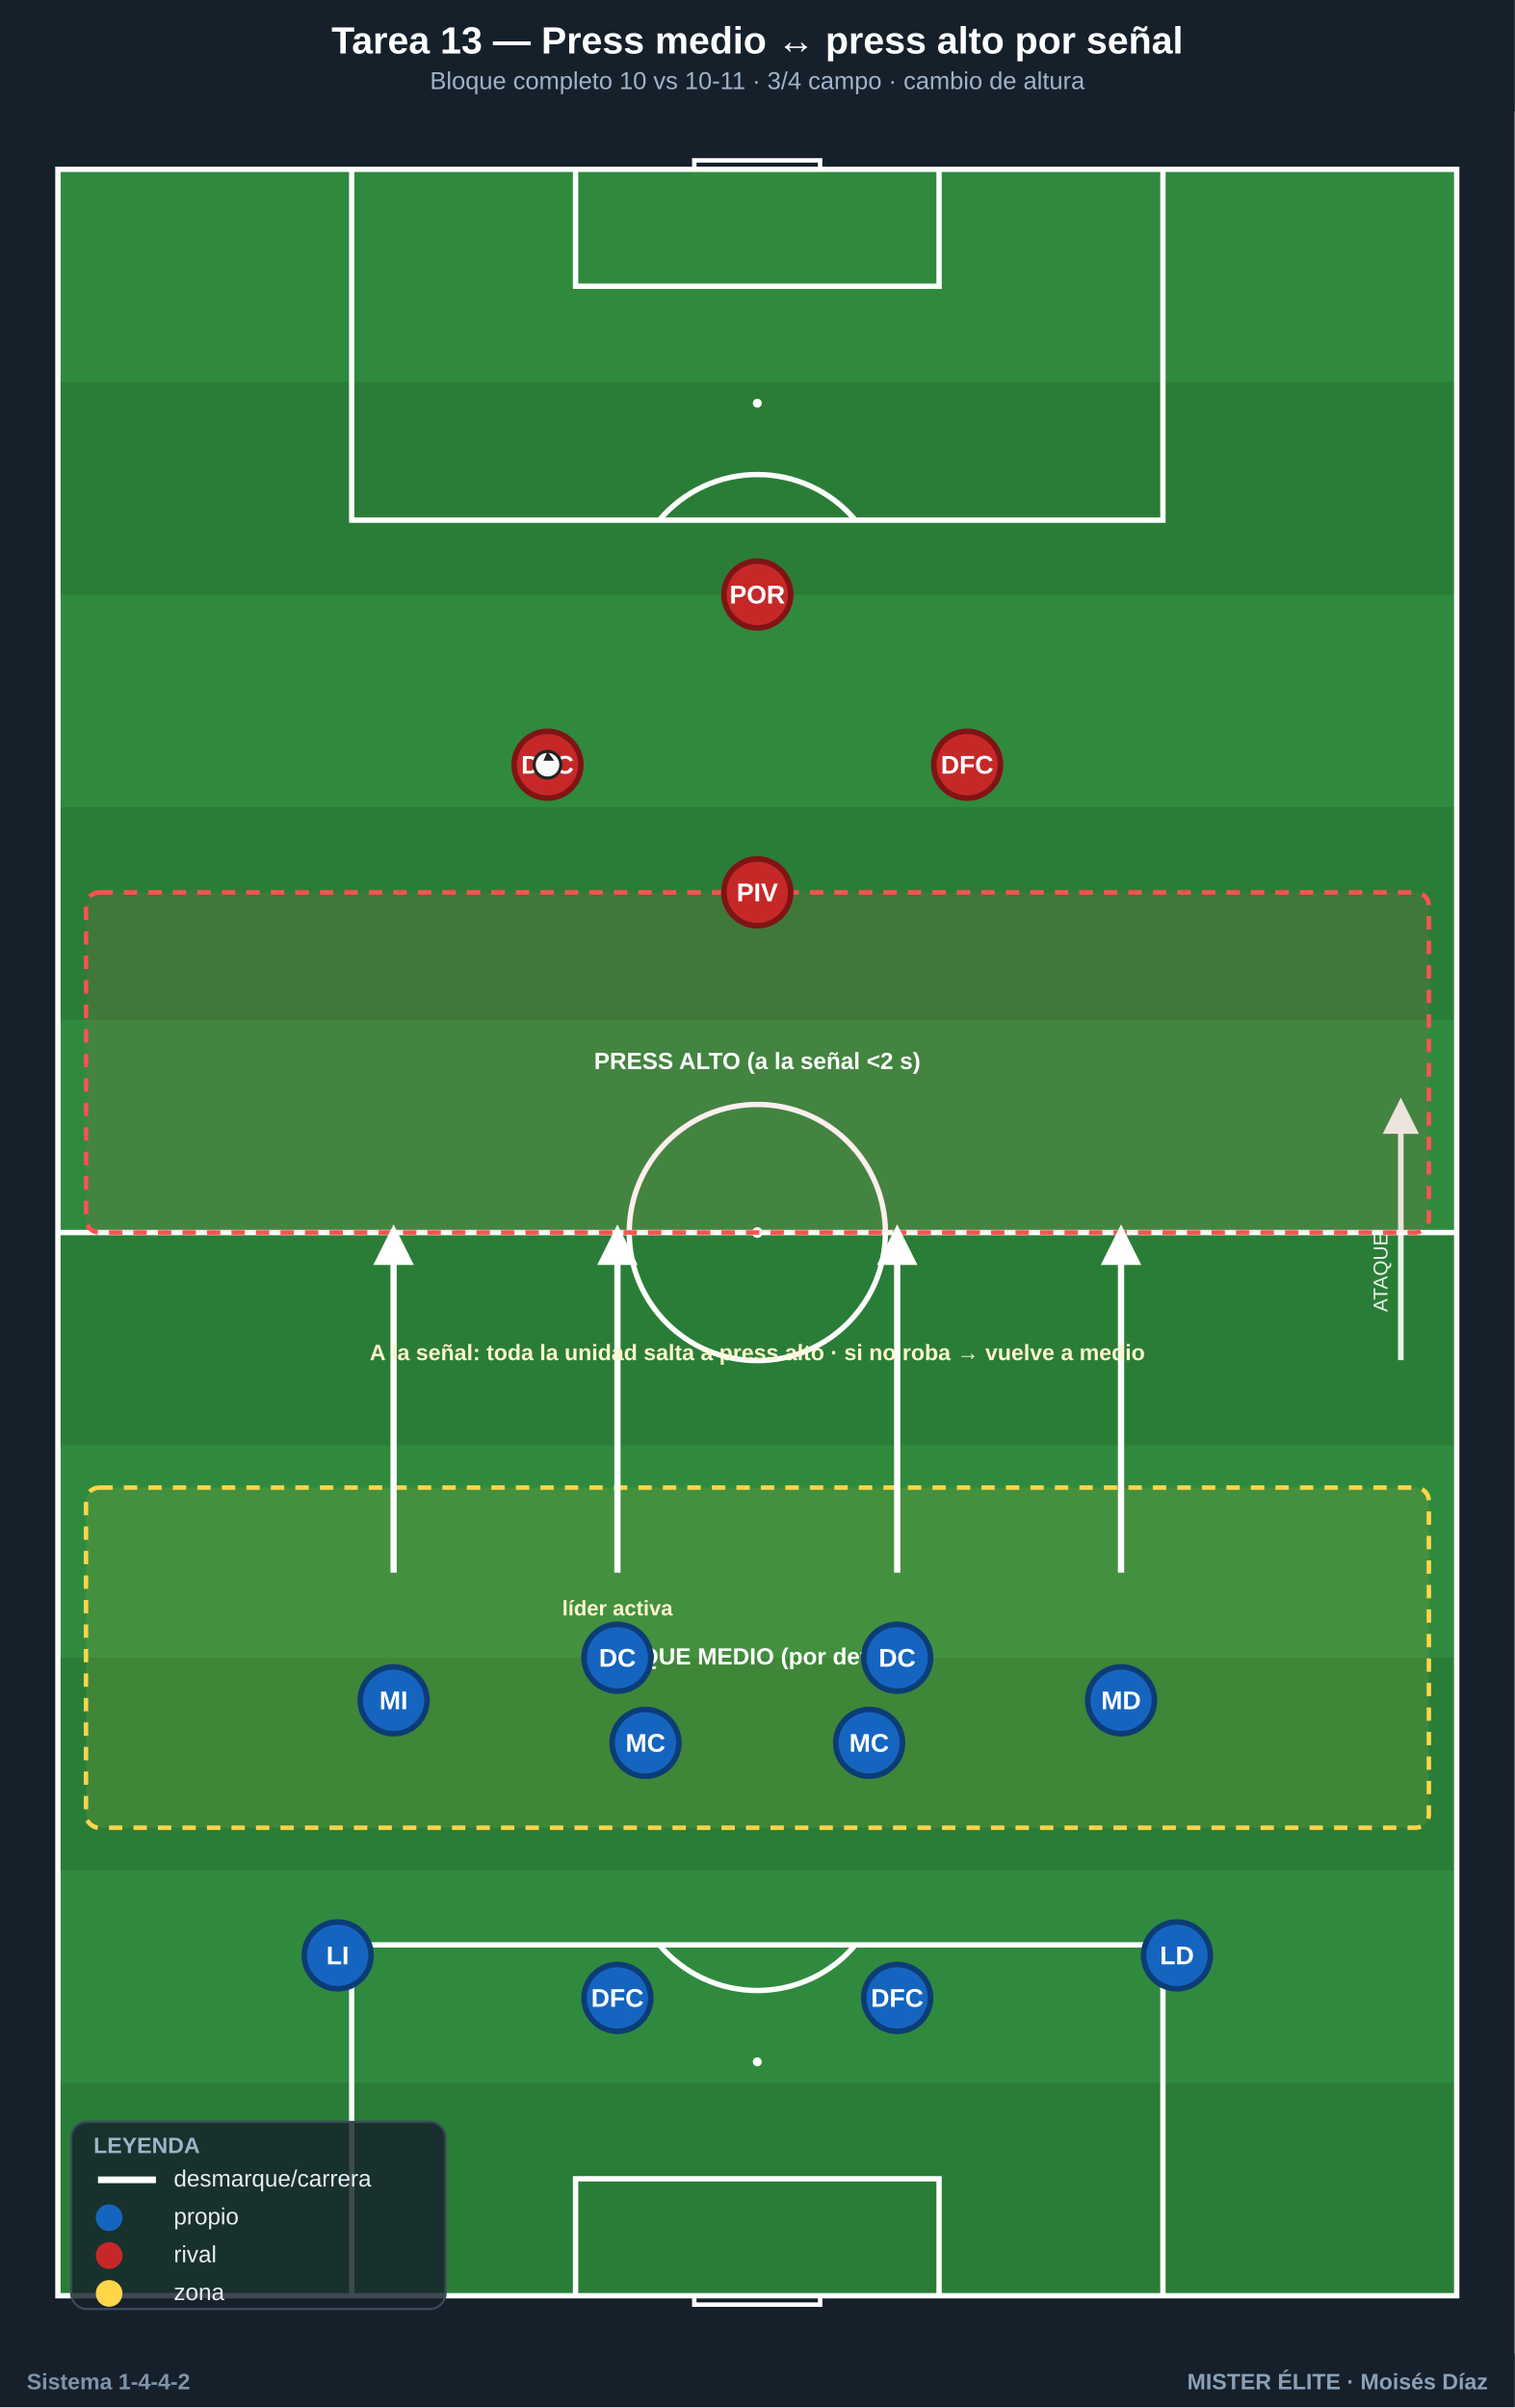
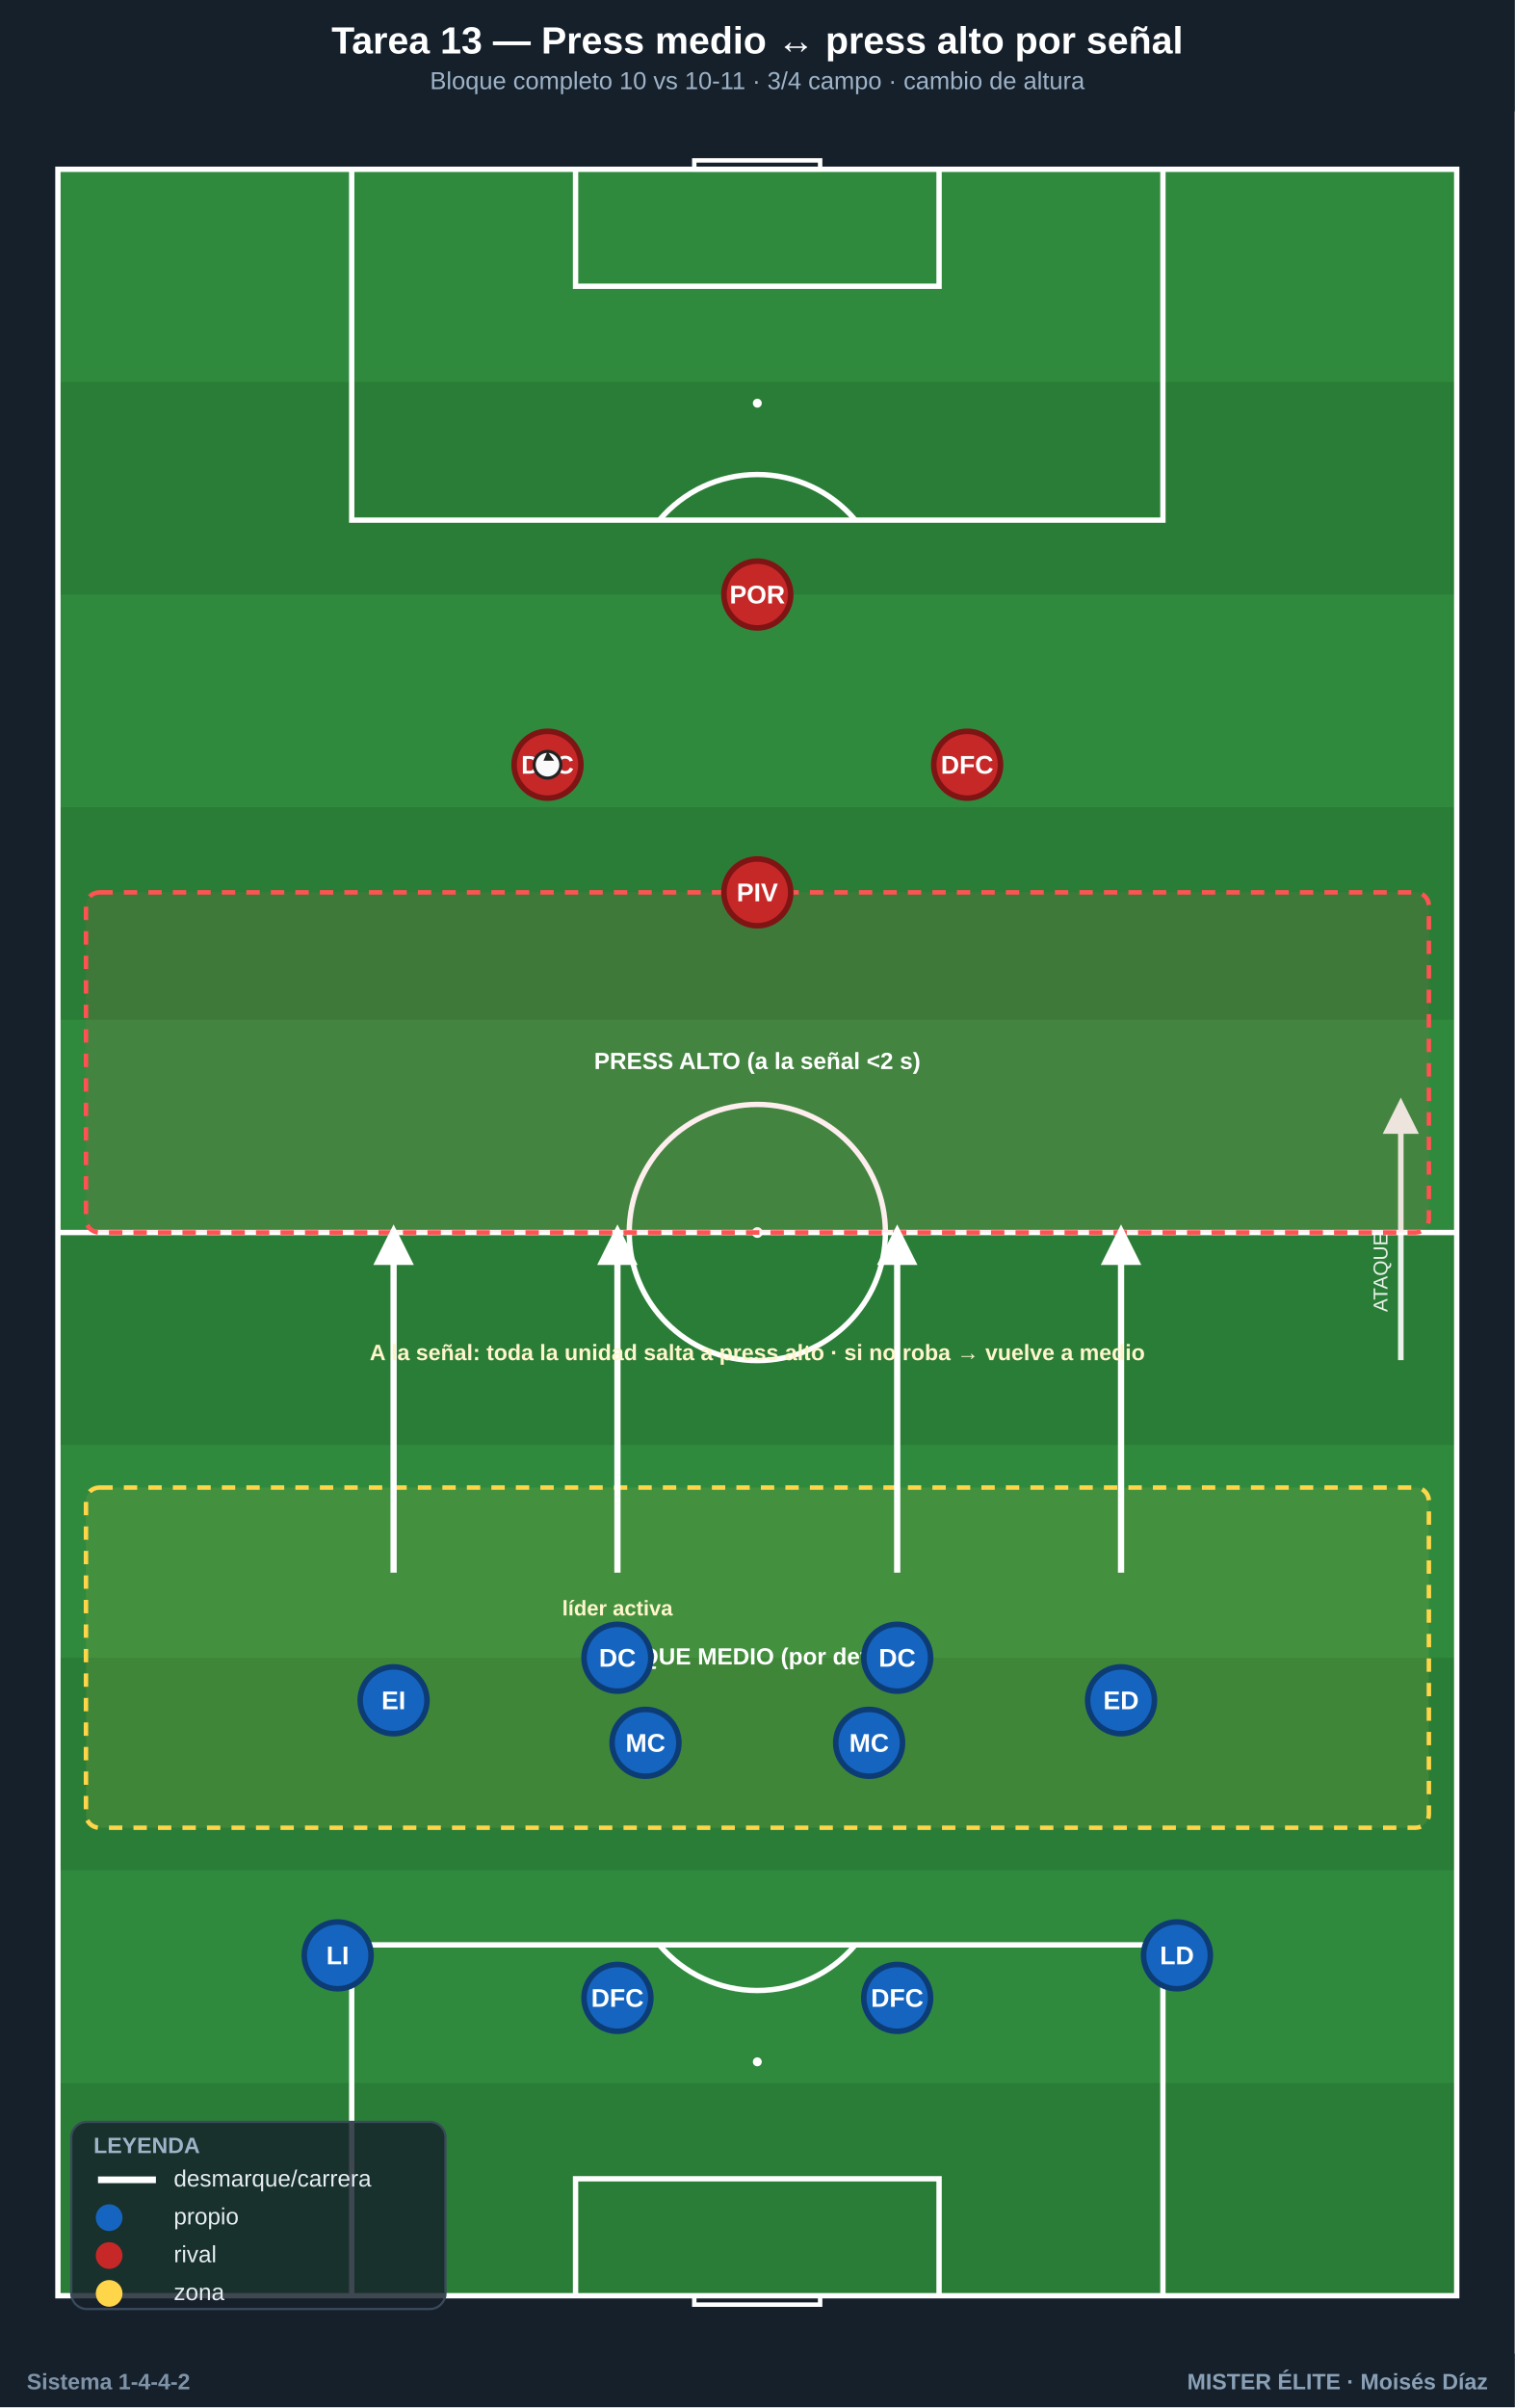
<svg xmlns="http://www.w3.org/2000/svg" viewBox="0 0 680 1081" width="680" height="1081" font-family="Segoe UI,Arial,sans-serif">
  <defs>
    <linearGradient id="sky" x1="0" y1="0" x2="0" y2="1">
      <stop offset="0" stop-color="#2f8a3e" />
      <stop offset="1" stop-color="#2b8139" />
    </linearGradient>
    <marker id="ah_pass" viewBox="0 0 10 10" refX="8" refY="5" markerWidth="6.5" markerHeight="6.5" orient="auto-start-reverse">
      <path d="M0,0 L10,5 L0,10 z" fill="#ffd54a" />
    </marker>
    <marker id="ah_run" viewBox="0 0 10 10" refX="8" refY="5" markerWidth="6.5" markerHeight="6.5" orient="auto-start-reverse">
      <path d="M0,0 L10,5 L0,10 z" fill="#ffffff" />
    </marker>
    <marker id="ah_drive" viewBox="0 0 10 10" refX="8" refY="5" markerWidth="6.5" markerHeight="6.5" orient="auto-start-reverse">
      <path d="M0,0 L10,5 L0,10 z" fill="#7ee0ff" />
    </marker>
    <marker id="ah_white" viewBox="0 0 10 10" refX="8" refY="5" markerWidth="6.5" markerHeight="6.5" orient="auto-start-reverse">
      <path d="M0,0 L10,5 L0,10 z" fill="#ffffff" />
    </marker>
  </defs>
  <rect x="0.0" y="0.0" width="680.0" height="1080.6" fill="#15202b" />
  <rect x="26.0" y="76.0" width="628.0" height="96.0" fill="#2f8a3e" />
  <rect x="26.0" y="171.5" width="628.0" height="96.0" fill="#2a7d36" />
  <rect x="26.0" y="266.9" width="628.0" height="96.0" fill="#2f8a3e" />
  <rect x="26.0" y="362.4" width="628.0" height="96.0" fill="#2a7d36" />
  <rect x="26.0" y="457.8" width="628.0" height="96.0" fill="#2f8a3e" />
  <rect x="26.0" y="553.3" width="628.0" height="96.0" fill="#2a7d36" />
  <rect x="26.0" y="648.7" width="628.0" height="96.0" fill="#2f8a3e" />
  <rect x="26.0" y="744.2" width="628.0" height="96.0" fill="#2a7d36" />
  <rect x="26.0" y="839.6" width="628.0" height="96.0" fill="#2f8a3e" />
  <rect x="26.0" y="935.1" width="628.0" height="96.0" fill="#2a7d36" />
  <rect x="26.0" y="76.0" width="628.0" height="954.6" fill="none" stroke="#ffffff" stroke-width="2.4" />
  <line x1="26.0" y1="553.3" x2="654.0" y2="553.3" stroke="#ffffff" stroke-width="2.4" opacity="1" />
  <circle cx="340.0" cy="553.3" r="57.5" fill="none" stroke="#ffffff" stroke-width="2.4" />
  <circle cx="340.0" cy="553.3" r="2.4" fill="#ffffff" />
  <path d="M157.9,76.0 L157.9,233.5 L522.1,233.5 L522.1,76.0" fill="none" stroke="#ffffff" stroke-width="2.4" />
  <path d="M258.4,76.0 L258.4,128.5 L421.6,128.5 L421.6,76.0" fill="none" stroke="#ffffff" stroke-width="2.4" />
  <circle cx="340.0" cy="181.0" r="2.0" fill="#ffffff" />
  <rect x="311.7" y="72.0" width="56.5" height="4" fill="none" stroke="#ffffff" stroke-width="2" />
  <path d="M296.0,233.5 A57.5,57.5 0 0 1 384.0,233.5" fill="none" stroke="#ffffff" stroke-width="2.4" />
  <path d="M157.9,1030.6 L157.9,873.1 L522.1,873.1 L522.1,1030.6" fill="none" stroke="#ffffff" stroke-width="2.4" />
  <path d="M258.4,1030.6 L258.4,978.1 L421.6,978.1 L421.6,1030.6" fill="none" stroke="#ffffff" stroke-width="2.4" />
  <circle cx="340.0" cy="925.6" r="2.0" fill="#ffffff" />
  <rect x="311.7" y="1030.6" width="56.5" height="4" fill="none" stroke="#ffffff" stroke-width="2" />
  <path d="M296.0,873.1 A57.5,57.5 0 0 0 384.0,873.1" fill="none" stroke="#ffffff" stroke-width="2.4" />
  <rect x="0.0" y="0.0" width="680.0" height="50.0" fill="#15202b" />
  <text x="340.0" y="24.0" font-family="Segoe UI,Arial,sans-serif" font-size="17" font-weight="800" fill="#ffffff" text-anchor="middle">Tarea 13 — Press medio ↔ press alto por señal</text>
  <text x="340.0" y="40.0" font-family="Segoe UI,Arial,sans-serif" font-size="11" font-weight="500" fill="#9fb3c8" text-anchor="middle">Bloque completo 10 vs 10-11 · 3/4 campo · cambio de altura</text>
  <rect x="0.0" y="1056.6" width="680.0" height="24.0" fill="#15202b" />
  <text x="668.0" y="1072.6" font-family="Segoe UI,Arial,sans-serif" font-size="10" font-weight="700" fill="#8aa0b6" text-anchor="end">MISTER ÉLITE · Moisés Díaz</text>
  <text x="12.0" y="1072.6" font-family="Segoe UI,Arial,sans-serif" font-size="10" font-weight="600" fill="#7f93a8" text-anchor="start">Sistema 1-4-4-2</text>
  <g opacity="0.9">
    <line x1="628.9" y1="610.6" x2="628.9" y2="496.0" stroke="#ffffff" stroke-width="2.5" marker-end="url(#ah_white)" />
    <text x="622.9" y="553.3" font-family="Segoe UI,Arial" font-size="9" fill="#ffffff" text-anchor="end" transform="rotate(-90 622.9 553.3)">ATAQUE</text>
  </g>
  <rect x="38.6" y="667.8" width="602.9" height="152.7" rx="6" fill="#ffd54a" fill-opacity="0.1" stroke="#ffd54a" stroke-width="2" stroke-dasharray="6 5" />
  <text x="340.0" y="747.2" font-family="Segoe UI,Arial,sans-serif" font-size="10.5" font-weight="700" fill="#fff" text-anchor="middle">BLOQUE MEDIO (por defecto)</text>
  <rect x="38.6" y="400.6" width="602.9" height="152.7" rx="6" fill="#ff5252" fill-opacity="0.1" stroke="#ff5252" stroke-width="2" stroke-dasharray="6 5" />
  <text x="340.0" y="479.9" font-family="Segoe UI,Arial,sans-serif" font-size="10.5" font-weight="700" fill="#fff" text-anchor="middle">PRESS ALTO (a la señal &lt;2 s)</text>
  <g>
    <circle cx="340.0" cy="266.9" r="15" fill="#c62828" stroke="#7f1414" stroke-width="2.5" />
    <text x="340.0" y="270.9" font-family="Segoe UI,Arial" font-size="11.5" font-weight="800" fill="#fff" text-anchor="middle">POR</text>
  </g>
  <g>
    <circle cx="245.8" cy="343.3" r="15" fill="#c62828" stroke="#7f1414" stroke-width="2.5" />
    <text x="245.8" y="347.3" font-family="Segoe UI,Arial" font-size="11.5" font-weight="800" fill="#fff" text-anchor="middle">DFC</text>
  </g>
  <g>
    <circle cx="434.2" cy="343.3" r="15" fill="#c62828" stroke="#7f1414" stroke-width="2.5" />
    <text x="434.2" y="347.3" font-family="Segoe UI,Arial" font-size="11.5" font-weight="800" fill="#fff" text-anchor="middle">DFC</text>
  </g>
  <g>
    <circle cx="340.0" cy="400.6" r="15" fill="#c62828" stroke="#7f1414" stroke-width="2.5" />
    <text x="340.0" y="404.6" font-family="Segoe UI,Arial" font-size="11.5" font-weight="800" fill="#fff" text-anchor="middle">PIV</text>
  </g>
  <circle cx="245.8" cy="343.3" r="6.0" fill="#fafafa" stroke="#222" stroke-width="1.4" />
  <path d="M245.8,337.3 l3.0,4.2 l-4.8,0 z" fill="#222" />
  <g>
    <circle cx="277.2" cy="744.2" r="15" fill="#1565c0" stroke="#0d3c75" stroke-width="2.5" />
    <text x="277.2" y="748.2" font-family="Segoe UI,Arial" font-size="11.5" font-weight="800" fill="#fff" text-anchor="middle">DC</text>
  </g>
  <text x="277.2" y="725.2" font-family="Segoe UI,Arial,sans-serif" font-size="9.5" font-weight="600" fill="#fff5cc" text-anchor="middle">líder activa</text>
  <g>
    <circle cx="402.8" cy="744.2" r="15" fill="#1565c0" stroke="#0d3c75" stroke-width="2.5" />
    <text x="402.8" y="748.2" font-family="Segoe UI,Arial" font-size="11.5" font-weight="800" fill="#fff" text-anchor="middle">DC</text>
  </g>
  <g>
    <circle cx="176.7" cy="763.3" r="15" fill="#1565c0" stroke="#0d3c75" stroke-width="2.5" />
-     <text x="176.7" y="767.3" font-family="Segoe UI,Arial" font-size="11.5" font-weight="800" fill="#fff" text-anchor="middle">MI</text>
+     <text x="176.7" y="767.3" font-family="Segoe UI,Arial" font-size="11.5" font-weight="800" fill="#fff" text-anchor="middle">EI</text>
  </g>
  <g>
    <circle cx="503.3" cy="763.3" r="15" fill="#1565c0" stroke="#0d3c75" stroke-width="2.5" />
-     <text x="503.3" y="767.3" font-family="Segoe UI,Arial" font-size="11.5" font-weight="800" fill="#fff" text-anchor="middle">MD</text>
+     <text x="503.3" y="767.3" font-family="Segoe UI,Arial" font-size="11.5" font-weight="800" fill="#fff" text-anchor="middle">ED</text>
  </g>
  <g>
    <circle cx="289.8" cy="782.4" r="15" fill="#1565c0" stroke="#0d3c75" stroke-width="2.5" />
    <text x="289.8" y="786.4" font-family="Segoe UI,Arial" font-size="11.5" font-weight="800" fill="#fff" text-anchor="middle">MC</text>
  </g>
  <g>
    <circle cx="390.2" cy="782.4" r="15" fill="#1565c0" stroke="#0d3c75" stroke-width="2.5" />
    <text x="390.2" y="786.4" font-family="Segoe UI,Arial" font-size="11.5" font-weight="800" fill="#fff" text-anchor="middle">MC</text>
  </g>
  <g>
    <circle cx="151.6" cy="877.8" r="15" fill="#1565c0" stroke="#0d3c75" stroke-width="2.5" />
    <text x="151.6" y="881.8" font-family="Segoe UI,Arial" font-size="11.5" font-weight="800" fill="#fff" text-anchor="middle">LI</text>
  </g>
  <g>
    <circle cx="277.2" cy="896.9" r="15" fill="#1565c0" stroke="#0d3c75" stroke-width="2.5" />
    <text x="277.2" y="900.9" font-family="Segoe UI,Arial" font-size="11.5" font-weight="800" fill="#fff" text-anchor="middle">DFC</text>
  </g>
  <g>
    <circle cx="402.8" cy="896.9" r="15" fill="#1565c0" stroke="#0d3c75" stroke-width="2.5" />
    <text x="402.8" y="900.9" font-family="Segoe UI,Arial" font-size="11.5" font-weight="800" fill="#fff" text-anchor="middle">DFC</text>
  </g>
  <g>
    <circle cx="528.4" cy="877.8" r="15" fill="#1565c0" stroke="#0d3c75" stroke-width="2.5" />
    <text x="528.4" y="881.8" font-family="Segoe UI,Arial" font-size="11.5" font-weight="800" fill="#fff" text-anchor="middle">LD</text>
  </g>
  <line x1="176.7" y1="706.0" x2="176.7" y2="553.3" stroke="#ffffff" stroke-width="2.8" marker-end="url(#ah_run)" />
  <line x1="277.2" y1="706.0" x2="277.2" y2="553.3" stroke="#ffffff" stroke-width="2.8" marker-end="url(#ah_run)" />
  <line x1="402.8" y1="706.0" x2="402.8" y2="553.3" stroke="#ffffff" stroke-width="2.8" marker-end="url(#ah_run)" />
  <line x1="503.3" y1="706.0" x2="503.3" y2="553.3" stroke="#ffffff" stroke-width="2.8" marker-end="url(#ah_run)" />
  <text x="340.0" y="610.6" font-family="Segoe UI,Arial,sans-serif" font-size="10" font-weight="600" fill="#fff5cc" text-anchor="middle">A la señal: toda la unidad salta a press alto · si no roba → vuelve a medio</text>
  <g>
    <rect x="32" y="952.56" width="168" height="84" rx="7" fill="#15202b" fill-opacity="0.82" stroke="#3a4a5a" stroke-width="1" />
    <text x="42" y="966.56" font-family="Segoe UI,Arial" font-size="10" font-weight="800" fill="#9fb3c8">LEYENDA</text>
    <line x1="44" y1="978.56" x2="70" y2="978.56" stroke="#ffffff" stroke-width="3" />
    <text x="78" y="981.56" font-family="Segoe UI,Arial" font-size="10.5" fill="#e6edf3">desmarque/carrera</text>
    <circle cx="49" cy="995.56" r="6" fill="#1565c0" />
    <text x="78" y="998.56" font-family="Segoe UI,Arial" font-size="10.5" fill="#e6edf3">propio</text>
    <circle cx="49" cy="1012.56" r="6" fill="#c62828" />
    <text x="78" y="1015.56" font-family="Segoe UI,Arial" font-size="10.5" fill="#e6edf3">rival</text>
    <circle cx="49" cy="1029.56" r="6" fill="#ffd54a" />
    <text x="78" y="1032.56" font-family="Segoe UI,Arial" font-size="10.5" fill="#e6edf3">zona</text>
  </g>
</svg>
